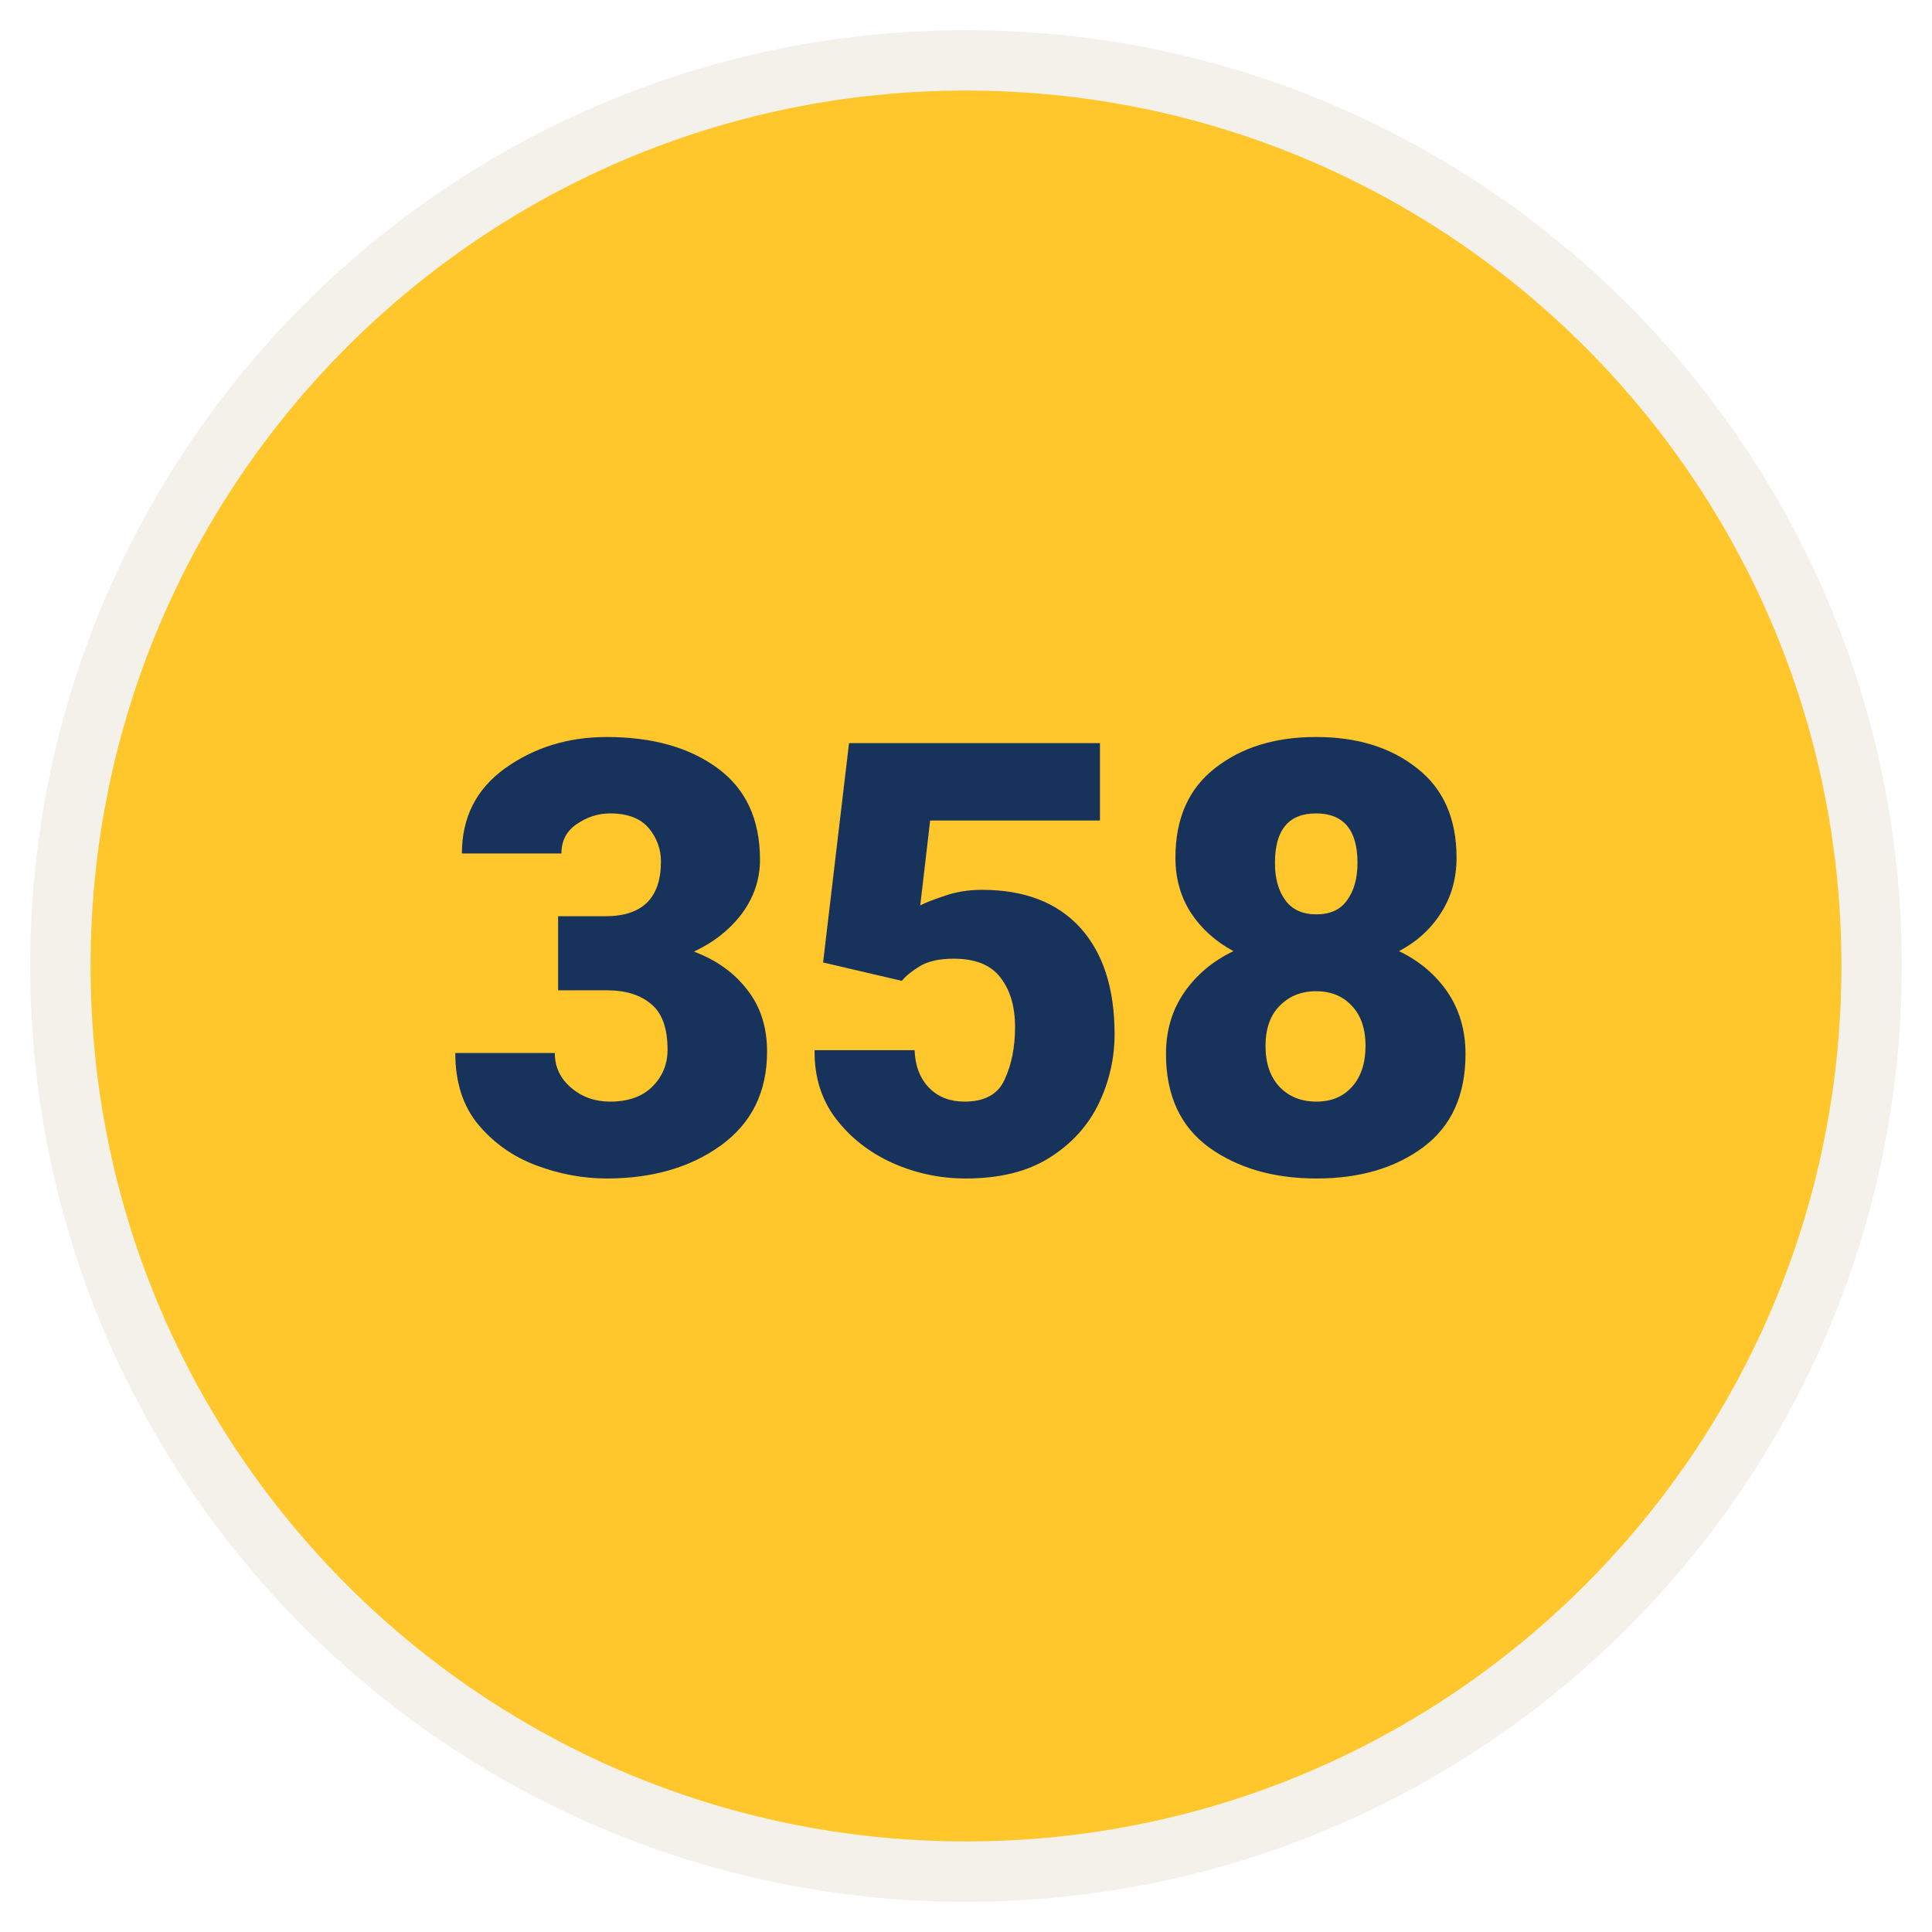
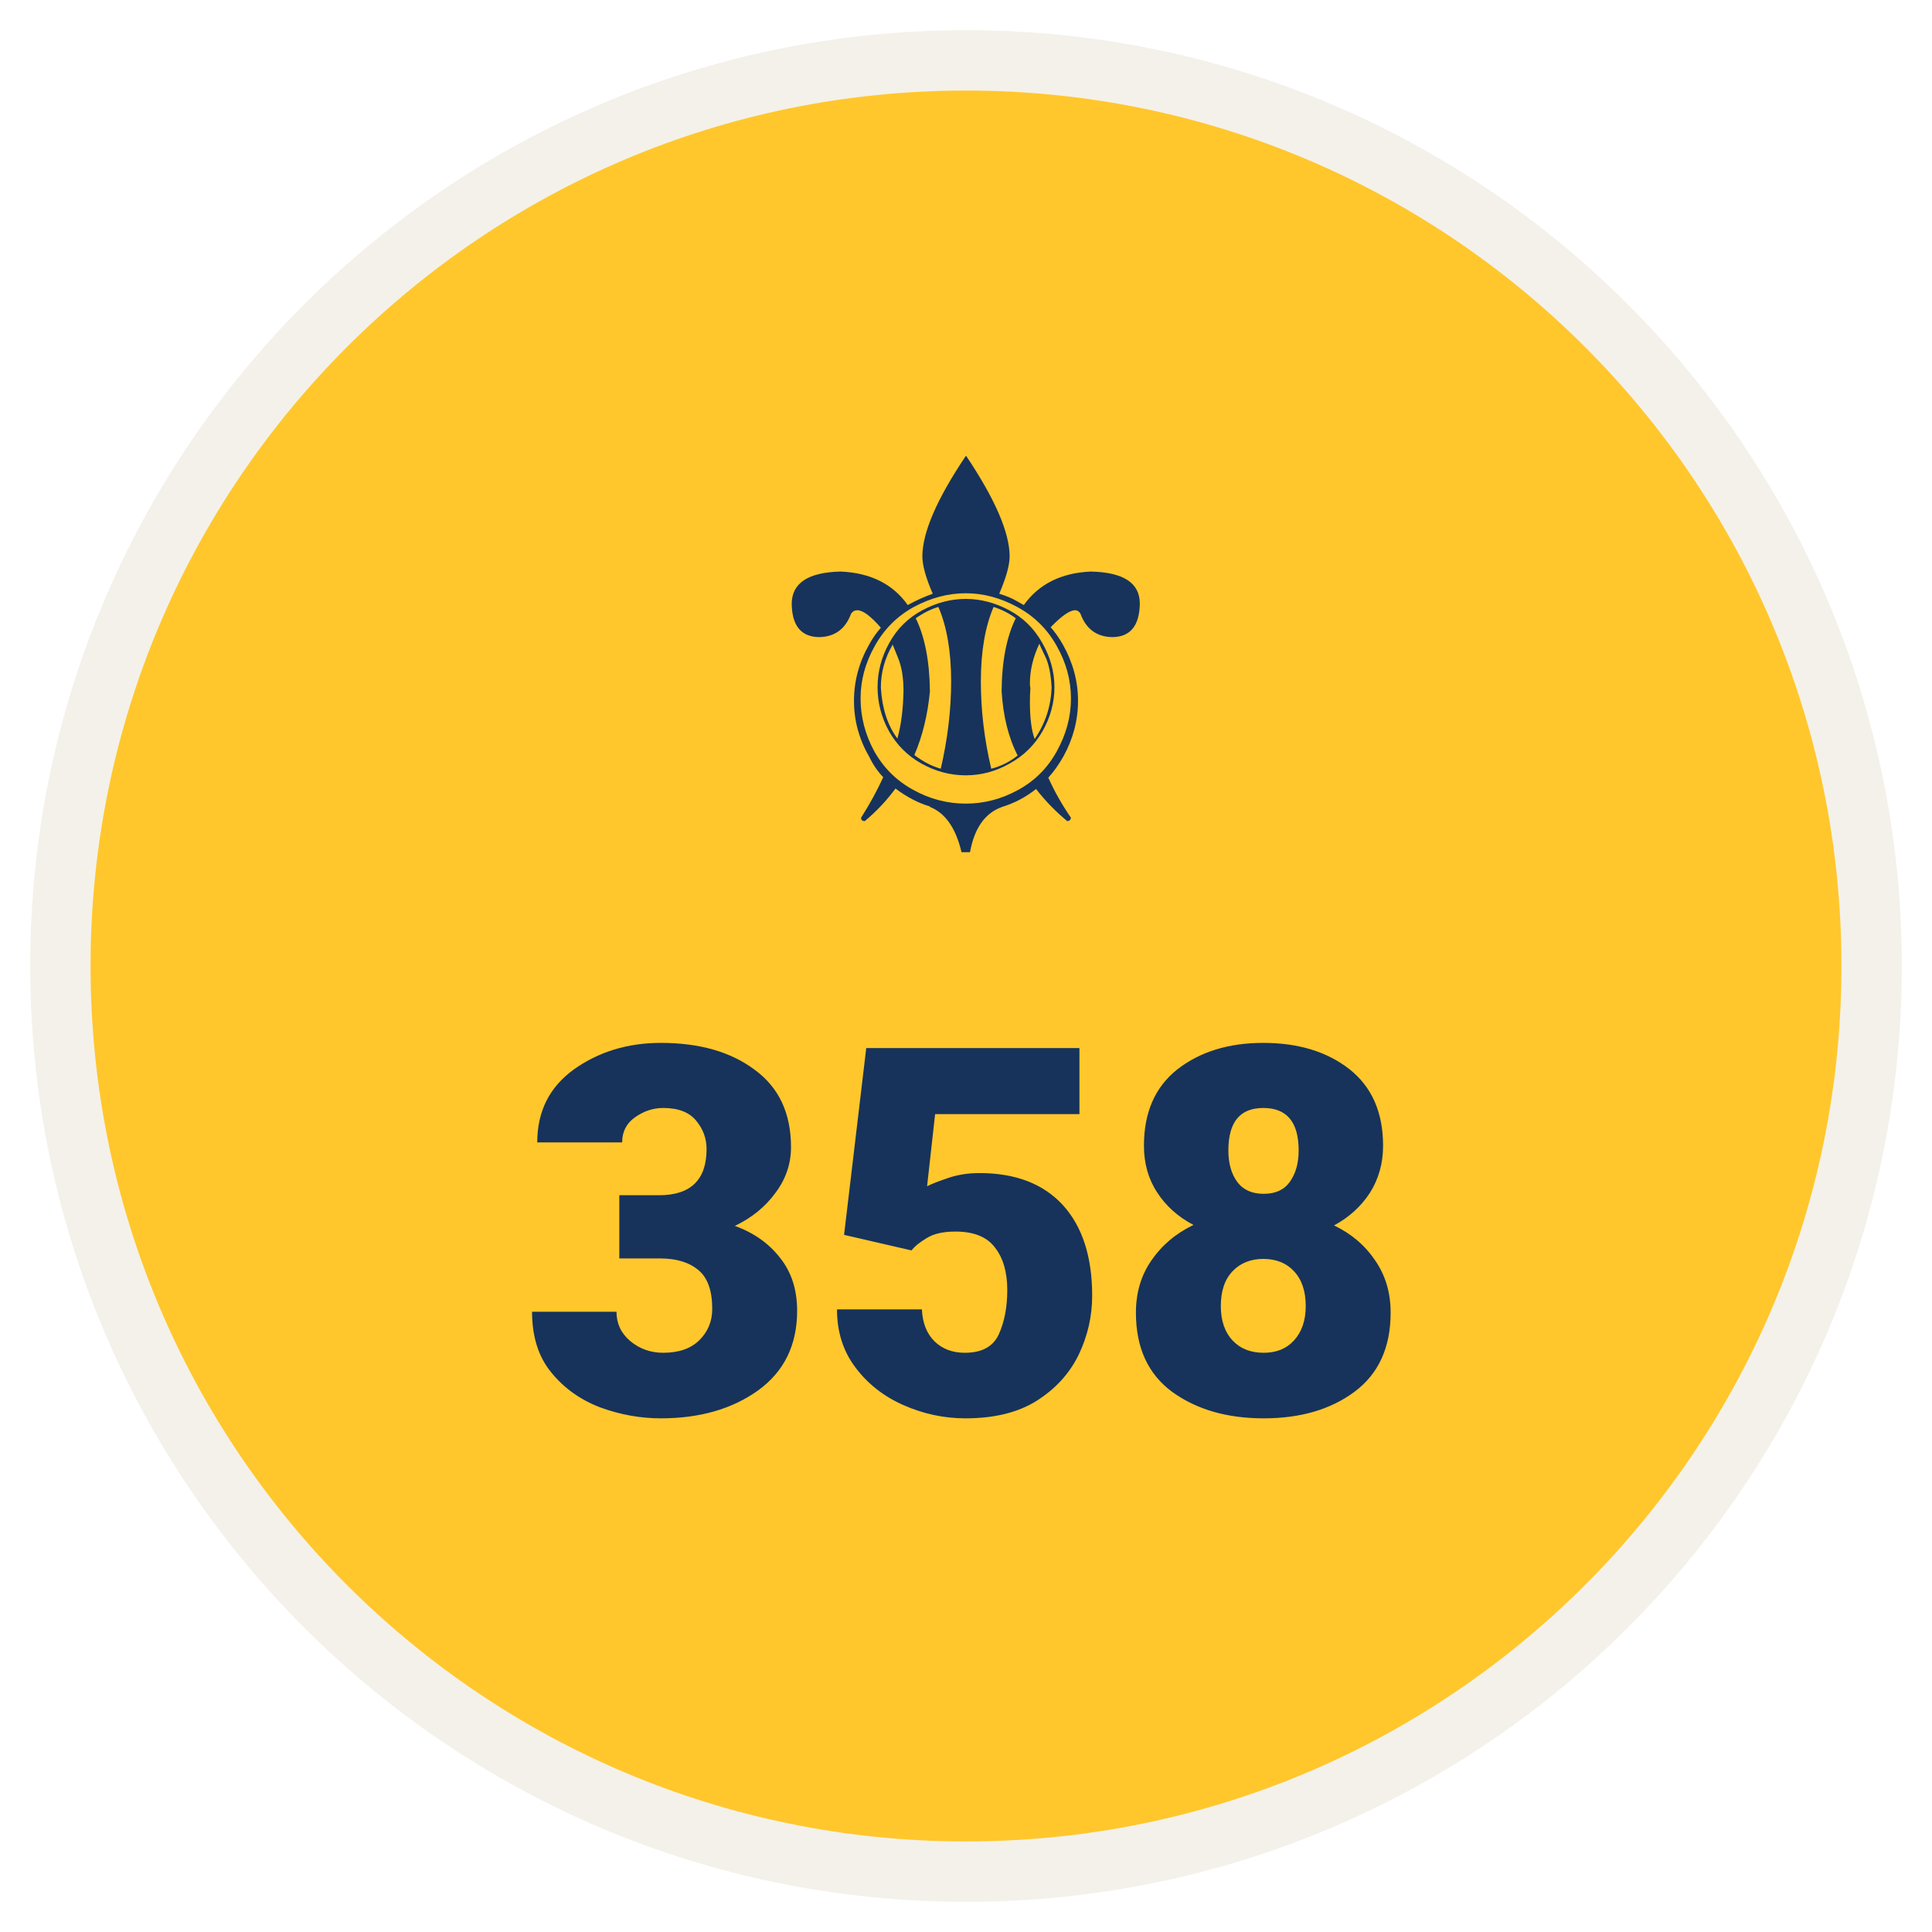
<svg xmlns="http://www.w3.org/2000/svg" viewBox="0 0 64 64">
  <circle cx="32" cy="32" r="30" fill="#FFC72C" stroke="#F4F1EA" stroke-width="2" />
-   <text x="32" y="32" text-anchor="middle" dominant-baseline="central" font-family="-apple-system, BlinkMacSystemFont, 'Segoe UI', Roboto, Helvetica, Arial, sans-serif" font-weight="900" font-size="20" fill="#17335B">358</text>
+   <text x="32" y="22" text-anchor="middle" dominant-baseline="central" font-family="-apple-system, BlinkMacSystemFont, 'Segoe UI', Roboto, Helvetica, Arial, sans-serif" font-size="18" fill="#17335B">⚜</text>
+   <text x="32" y="41" text-anchor="middle" dominant-baseline="central" font-family="-apple-system, BlinkMacSystemFont, 'Segoe UI', Roboto, Helvetica, Arial, sans-serif" font-weight="900" font-size="17" fill="#17335B">358</text>
</svg>
